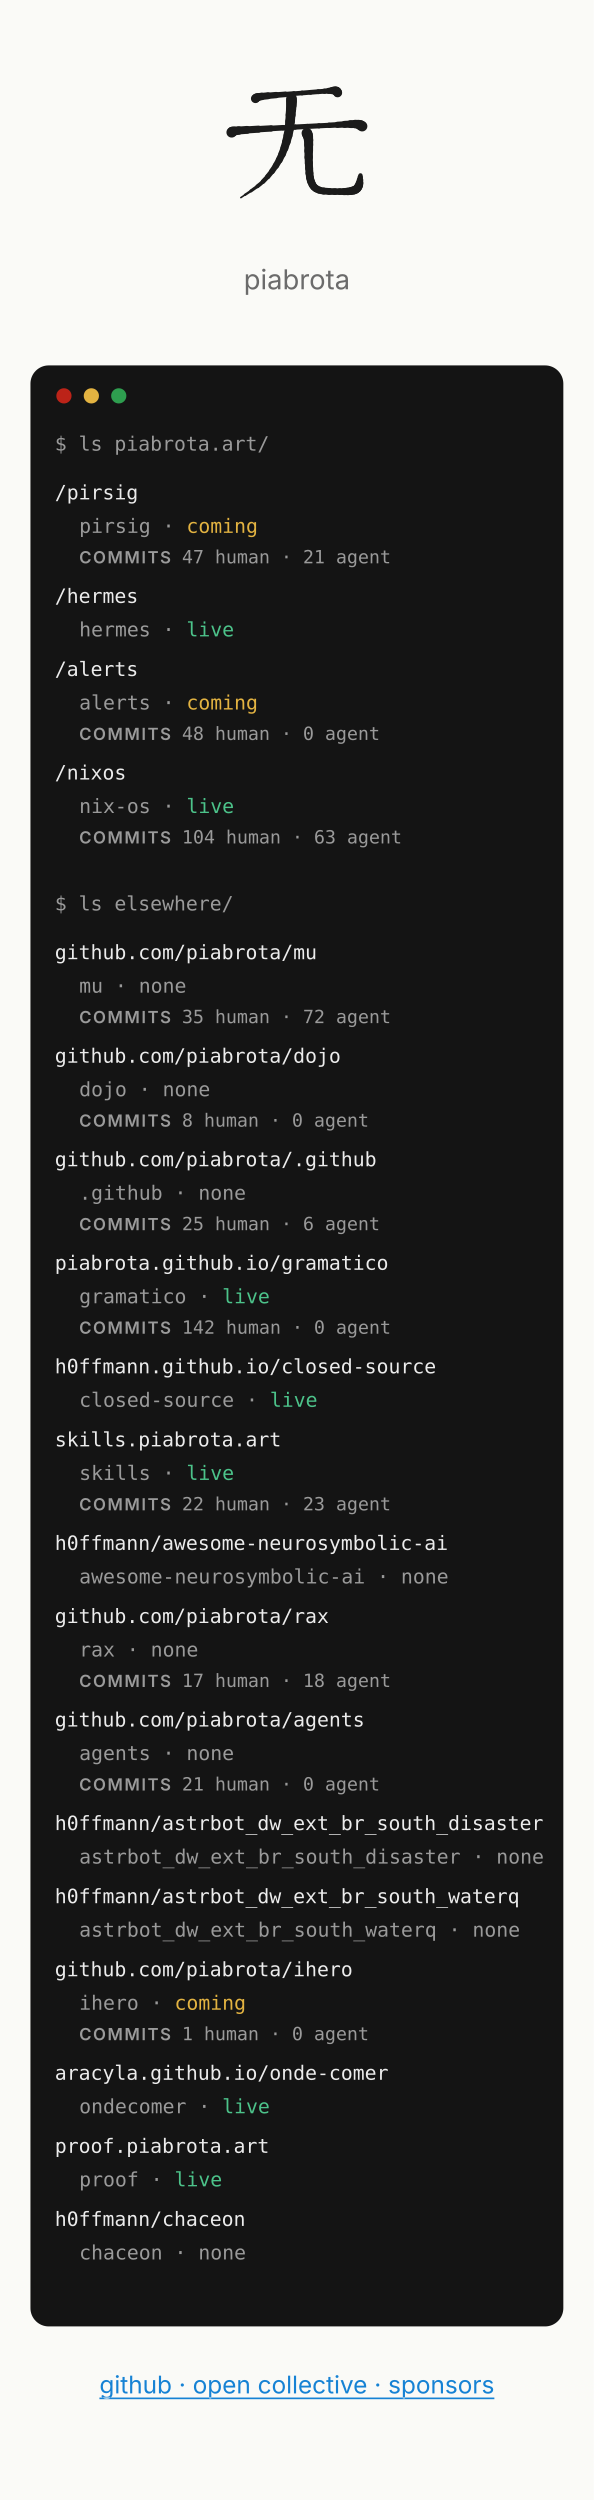
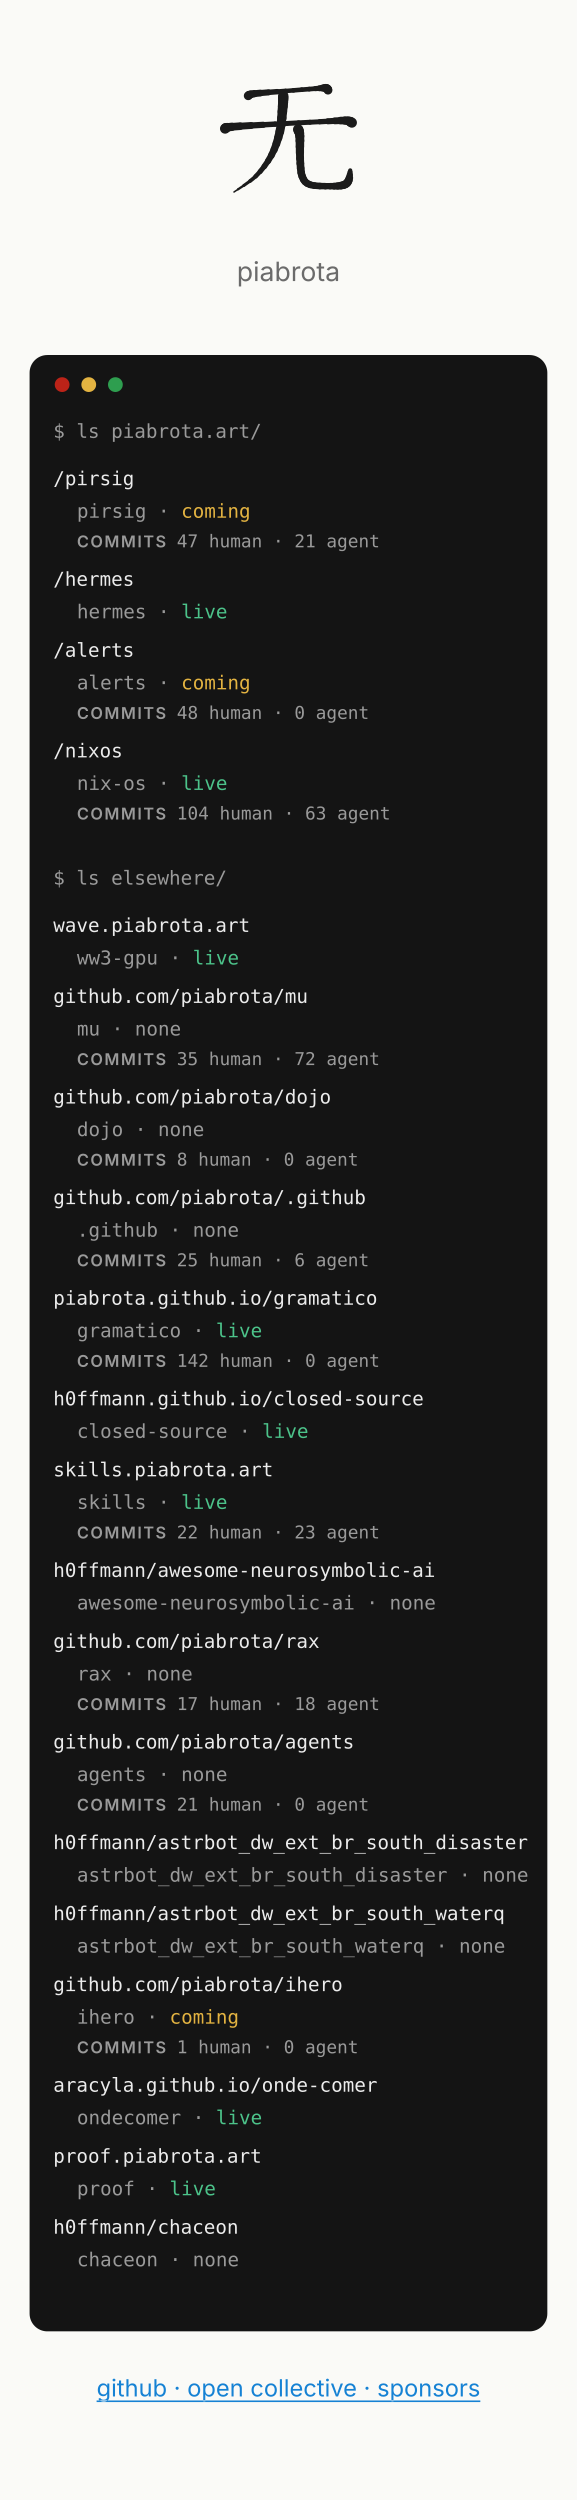
- <svg xmlns="http://www.w3.org/2000/svg" width="390" height="1642" viewBox="0 0 390 1642" font-family="Inter, system-ui, -apple-system, 'Segoe UI', sans-serif" role="img" aria-label="Mockup C, paths: the piabrota.art homepage, 390 px wide">
+ <svg xmlns="http://www.w3.org/2000/svg" width="390" height="1690" viewBox="0 0 390 1690" font-family="Inter, system-ui, -apple-system, 'Segoe UI', sans-serif" role="img" aria-label="Mockup C, paths: the piabrota.art homepage, 390 px wide">
  <defs>
    <style>.l{stroke:#1B1B1B!important}.d{fill:#1B1B1B!important}</style>
  </defs>
-   <rect fill="#FAFAF7" height="1642" width="390" x="0" y="0" />
+   <rect fill="#FAFAF7" height="1690" width="390" x="0" y="0" />
  <svg x="140" y="40" viewBox="0 0 240 240" width="110" height="110" role="img" aria-label="无 (mu, no thing) brushed in its four strokes, by @h0ffmann">
    <style>.l{fill:none;stroke:#1f2328;stroke-linecap:round;stroke-linejoin:round}.d{fill:#1f2328;stroke:none}@media (prefers-color-scheme:dark){.l{stroke:#e6edf3}.d{fill:#e6edf3}}</style>
    <g class="l">
      <path d="M60.6 54 C60.967 53.872 61.127 53.688 61.305 53.467" stroke-width="12.87" />
      <path d="M61.305 53.467 C61.482 53.246 61.677 52.987 62.113 52.707" stroke-width="12.21" />
      <path d="M62.113 52.707 C62.548 52.428 63.224 52.128 64.364 51.824" stroke-width="11.55" />
      <path d="M64.364 51.824 C65.504 51.52 67.108 51.213 69.4 50.92" stroke-width="10.89" />
      <path d="M69.4 50.92 C71.692 50.627 74.785 50.31 78.372 49.982" stroke-width="10.065" />
      <path d="M78.372 49.982 C81.958 49.653 86.038 49.311 90.3 48.967" stroke-width="9.075" />
      <path d="M90.3 48.967 C94.563 48.624 99.008 48.278 103.328 47.94" stroke-width="8.085" />
      <path d="M103.328 47.94 C107.648 47.602 111.842 47.272 115.6 46.96" stroke-width="7.095" />
      <path d="M115.6 46.96 C119.358 46.648 123.369 46.318 127.425 45.987" stroke-width="6.655" />
      <path d="M127.425 45.987 C131.481 45.656 135.583 45.324 139.525 45.007" stroke-width="6.765" />
      <path d="M139.525 45.007 C143.467 44.691 147.248 44.391 150.663 44.124" stroke-width="6.875" />
      <path d="M150.663 44.124 C154.077 43.857 157.125 43.623 159.6 43.44" stroke-width="6.985" />
      <path d="M159.6 43.44 C162.075 43.257 164.08 43.087 165.745 42.942" stroke-width="7.645" />
      <path d="M165.745 42.942 C167.409 42.796 168.732 42.675 169.844 42.587" stroke-width="8.855" />
      <path d="M169.844 42.587 C170.955 42.5 171.855 42.448 172.671 42.44" stroke-width="10.065" />
      <path d="M172.671 42.44 C173.488 42.432 174.221 42.468 175 42.56" stroke-width="11.275" />
      <path d="M175 42.56 C175.779 42.652 176.341 42.858 176.753 43.124" stroke-width="12.045" />
      <path d="M176.753 43.124 C177.166 43.39 177.429 43.715 177.613 44.045" stroke-width="12.375" />
      <path d="M177.613 44.045 C177.796 44.375 177.899 44.71 177.991 44.994" stroke-width="12.705" />
      <path d="M177.991 44.994 C178.082 45.278 178.163 45.512 178.3 45.64" stroke-width="13.035" />
      <path d="M26.5 102.4 C26.912 102.29 26.97 102.139 27.016 101.957" stroke-width="14.96" />
      <path d="M27.016 101.957 C27.061 101.774 27.096 101.561 27.462 101.327" stroke-width="14.08" />
      <path d="M27.462 101.327 C27.829 101.094 28.528 100.839 29.903 100.575" stroke-width="13.2" />
      <path d="M29.903 100.575 C31.278 100.31 33.329 100.035 36.4 99.76" stroke-width="12.32" />
      <path d="M36.4 99.76 C39.471 99.485 43.642 99.178 48.509 98.852" stroke-width="11.33" />
      <path d="M48.509 98.852 C53.376 98.527 58.939 98.183 64.794 97.835" stroke-width="10.23" />
      <path d="M64.794 97.835 C70.649 97.487 76.796 97.134 82.832 96.79" stroke-width="9.13" />
      <path d="M82.832 96.79 C88.868 96.446 94.792 96.112 100.2 95.8" stroke-width="8.03" />
      <path d="M100.2 95.8 C105.608 95.488 111.36 95.168 117.216 94.848" stroke-width="7.453" />
      <path d="M117.216 94.848 C123.071 94.528 129.029 94.21 134.85 93.902" stroke-width="7.398" />
      <path d="M134.85 93.902 C140.671 93.595 146.354 93.3 151.659 93.026" stroke-width="7.343" />
      <path d="M151.659 93.026 C156.965 92.752 161.892 92.5 166.2 92.28" stroke-width="7.288" />
      <path d="M166.2 92.28 C170.508 92.06 174.507 91.826 178.205 91.603" stroke-width="7.838" />
      <path d="M178.205 91.603 C181.904 91.379 185.301 91.166 188.406 90.988" stroke-width="8.993" />
      <path d="M188.406 90.988 C191.511 90.809 194.324 90.664 196.854 90.578" stroke-width="10.148" />
      <path d="M196.854 90.578 C199.383 90.493 201.629 90.465 203.6 90.52" stroke-width="11.303" />
      <path d="M203.6 90.52 C205.571 90.575 207.072 90.763 208.241 91.022" stroke-width="12.32" />
      <path d="M208.241 91.022 C209.409 91.281 210.246 91.611 210.888 91.95" stroke-width="13.2" />
      <path d="M210.888 91.95 C211.529 92.289 211.976 92.638 212.366 92.933" stroke-width="14.08" />
      <path d="M212.366 92.933 C212.755 93.229 213.088 93.472 213.5 93.6" stroke-width="14.96" />
      <path d="M112.3 54 C112.273 54.642 112.27 55.375 112.269 56.252" stroke-width="15.29" />
      <path d="M112.269 56.252 C112.268 57.128 112.268 58.148 112.245 59.363" stroke-width="15.07" />
      <path d="M112.245 59.363 C112.222 60.577 112.176 61.986 112.083 63.642" stroke-width="14.85" />
      <path d="M112.083 63.642 C111.991 65.298 111.851 67.2 111.64 69.4" stroke-width="14.63" />
      <path d="M111.64 69.4 C111.429 71.6 111.225 74.281 110.994 77.255" stroke-width="14.3" />
      <path d="M110.994 77.255 C110.762 80.228 110.503 83.494 110.183 86.863" stroke-width="13.86" />
      <path d="M110.183 86.863 C109.862 90.231 109.479 93.703 109 97.089" stroke-width="13.42" />
      <path d="M109 97.089 C108.521 100.475 107.946 103.775 107.24 106.8" stroke-width="12.98" />
      <path d="M107.24 106.8 C106.534 109.825 105.769 112.85 104.925 115.858" stroke-width="12.375" />
      <path d="M104.925 115.858 C104.081 118.866 103.159 121.856 102.139 124.813" stroke-width="11.605" />
      <path d="M102.139 124.813 C101.119 127.769 100.002 130.691 98.768 133.561" stroke-width="10.835" />
      <path d="M98.768 133.561 C97.535 136.431 96.185 139.25 94.7 142" stroke-width="10.065" />
      <path d="M94.7 142 C93.215 144.75 91.602 147.489 89.874 150.19" stroke-width="9.24" />
      <path d="M89.874 150.19 C88.146 152.891 86.303 155.555 84.36 158.156" stroke-width="8.36" />
      <path d="M84.36 158.156 C82.417 160.757 80.372 163.295 78.241 165.745" stroke-width="7.48" />
      <path d="M78.241 165.745 C76.11 168.194 73.892 170.554 71.6 172.8" stroke-width="6.6" />
      <path d="M71.6 172.8 C69.308 175.046 66.501 177.372 63.496 179.658" stroke-width="5.61" />
      <path d="M63.496 179.658 C60.491 181.944 57.289 184.19 54.206 186.275" stroke-width="4.51" />
      <path d="M54.206 186.275 C51.124 188.36 48.162 190.285 45.638 191.93" stroke-width="3.41" />
      <path d="M45.638 191.93 C43.115 193.574 41.029 194.938 39.7 195.9" stroke-width="2.31" />
      <path d="M134.3 103.5 C134.401 103.913 134.573 104.291 134.781 104.738" stroke-width="15.125" />
      <path d="M134.781 104.738 C134.99 105.184 135.235 105.7 135.483 106.388" stroke-width="14.575" />
      <path d="M135.483 106.388 C135.73 107.075 135.98 107.934 136.198 109.069" stroke-width="14.025" />
      <path d="M136.198 109.069 C136.415 110.203 136.601 111.613 136.72 113.4" stroke-width="13.475" />
      <path d="M136.72 113.4 C136.839 115.188 136.89 117.525 136.907 120.18" stroke-width="12.98" />
      <path d="M136.907 120.18 C136.925 122.836 136.91 125.809 136.899 128.869" stroke-width="12.54" />
      <path d="M136.899 128.869 C136.887 131.928 136.879 135.073 136.911 138.073" stroke-width="12.1" />
      <path d="M136.911 138.073 C136.942 141.072 137.013 143.925 137.16 146.4" stroke-width="11.66" />
      <path d="M137.16 146.4 C137.307 148.875 137.419 151.359 137.543 153.794" stroke-width="11.385" />
      <path d="M137.543 153.794 C137.668 156.229 137.804 158.615 137.999 160.893" stroke-width="11.275" />
      <path d="M137.999 160.893 C138.194 163.17 138.447 165.341 138.805 167.345" stroke-width="11.165" />
      <path d="M138.805 167.345 C139.163 169.349 139.626 171.187 140.24 172.8" stroke-width="11.055" />
      <path d="M140.24 172.8 C140.854 174.413 141.459 175.839 142.129 177.107" stroke-width="10.89" />
      <path d="M142.129 177.107 C142.799 178.376 143.533 179.487 144.406 180.473" stroke-width="10.67" />
      <path d="M144.406 180.473 C145.279 181.458 146.291 182.317 147.515 183.082" stroke-width="10.45" />
      <path d="M147.515 183.082 C148.74 183.846 150.177 184.515 151.9 185.12" stroke-width="10.23" />
      <path d="M151.9 185.12 C153.623 185.725 155.826 186.16 158.289 186.474" stroke-width="10.01" />
      <path d="M158.289 186.474 C160.752 186.788 163.475 186.981 166.241 187.1" stroke-width="9.79" />
      <path d="M166.241 187.1 C169.007 187.219 171.816 187.265 174.448 187.286" stroke-width="9.57" />
      <path d="M174.448 187.286 C177.081 187.306 179.538 187.302 181.6 187.32" stroke-width="9.35" />
      <path d="M181.6 187.32 C183.663 187.338 185.647 187.329 187.535 187.282" stroke-width="9.57" />
      <path d="M187.535 187.282 C189.423 187.235 191.214 187.15 192.889 187.017" stroke-width="10.23" />
      <path d="M192.889 187.017 C194.564 186.885 196.123 186.704 197.548 186.464" stroke-width="10.89" />
      <path d="M197.548 186.464 C198.973 186.225 200.263 185.927 201.4 185.56" stroke-width="11.55" />
      <path d="M201.4 185.56 C202.537 185.193 203.472 184.795 204.26 184.347" stroke-width="11.88" />
      <path d="M204.26 184.347 C205.048 183.899 205.69 183.401 206.24 182.837" stroke-width="11.88" />
      <path d="M206.24 182.837 C206.79 182.274 207.248 181.644 207.67 180.93" stroke-width="11.88" />
      <path d="M207.67 180.93 C208.092 180.216 208.477 179.418 208.88 178.52" stroke-width="11.88" />
      <path d="M208.88 178.52 C209.283 177.622 209.6 176.416 209.853 175.076" stroke-width="11.055" />
      <path d="M209.853 175.076 C210.106 173.735 210.296 172.259 210.448 170.82" stroke-width="9.405" />
      <path d="M210.448 170.82 C210.599 169.381 210.711 167.978 210.808 166.784" stroke-width="7.755" />
      <path d="M210.808 166.784 C210.906 165.59 210.988 164.605 211.08 164" stroke-width="6.105" />
    </g>
  </svg>
  <text fill="#6B6B6B" font-size="18" text-anchor="middle" x="195" y="190">piabrota</text>
-   <rect fill="#141414" height="1288" rx="12" width="350" x="20" y="240" />
+   <rect fill="#141414" height="1336" rx="12" width="350" x="20" y="240" />
  <circle cx="42" cy="260" fill="#BC2318" r="5" />
  <circle cx="60" cy="260" fill="#E3B341" r="5" />
  <circle cx="78" cy="260" fill="#2E9E4F" r="5" />
  <g font-family="'JetBrains Mono', ui-monospace, monospace" font-size="13">
    <text fill="#9A9A9A" x="36" y="296">$ ls piabrota.art/</text>
    <text fill="#ECECEC" x="36" y="328">/pirsig</text>
    <text fill="#9A9A9A" x="52" y="350">pirsig · <tspan fill="#E3B341">coming</tspan>
    </text>
    <text fill="#9A9A9A" font-size="12" x="52" y="370">
      <tspan font-family="Inter, sans-serif" font-size="11" font-weight="600" letter-spacing="1">COMMITS</tspan>  47 human · 21 agent</text>
    <text fill="#ECECEC" x="36" y="396">/hermes</text>
    <text fill="#9A9A9A" x="52" y="418">hermes · <tspan fill="#4CC38A">live</tspan>
    </text>
    <text fill="#ECECEC" x="36" y="444">/alerts</text>
    <text fill="#9A9A9A" x="52" y="466">alerts · <tspan fill="#E3B341">coming</tspan>
    </text>
    <text fill="#9A9A9A" font-size="12" x="52" y="486">
      <tspan font-family="Inter, sans-serif" font-size="11" font-weight="600" letter-spacing="1">COMMITS</tspan>  48 human · 0 agent</text>
    <text fill="#ECECEC" x="36" y="512">/nixos</text>
    <text fill="#9A9A9A" x="52" y="534">nix-os · <tspan fill="#4CC38A">live</tspan>
    </text>
    <text fill="#9A9A9A" font-size="12" x="52" y="554">
      <tspan font-family="Inter, sans-serif" font-size="11" font-weight="600" letter-spacing="1">COMMITS</tspan>  104 human · 63 agent</text>
    <text fill="#9A9A9A" x="36" y="598">$ ls elsewhere/</text>
-     <text fill="#ECECEC" x="36" y="630">github.com/piabrota/mu</text>
-     <text fill="#9A9A9A" x="52" y="652">mu · <tspan fill="#9A9A9A">none</tspan>
+     <text fill="#ECECEC" x="36" y="630">wave.piabrota.art</text>
+     <text fill="#9A9A9A" x="52" y="652">ww3-gpu · <tspan fill="#4CC38A">live</tspan>
    </text>
-     <text fill="#9A9A9A" font-size="12" x="52" y="672">
+     <text fill="#ECECEC" x="36" y="678">github.com/piabrota/mu</text>
+     <text fill="#9A9A9A" x="52" y="700">mu · <tspan fill="#9A9A9A">none</tspan>
+     </text>
+     <text fill="#9A9A9A" font-size="12" x="52" y="720">
      <tspan font-family="Inter, sans-serif" font-size="11" font-weight="600" letter-spacing="1">COMMITS</tspan>  35 human · 72 agent</text>
-     <text fill="#ECECEC" x="36" y="698">github.com/piabrota/dojo</text>
-     <text fill="#9A9A9A" x="52" y="720">dojo · <tspan fill="#9A9A9A">none</tspan>
+     <text fill="#ECECEC" x="36" y="746">github.com/piabrota/dojo</text>
+     <text fill="#9A9A9A" x="52" y="768">dojo · <tspan fill="#9A9A9A">none</tspan>
    </text>
-     <text fill="#9A9A9A" font-size="12" x="52" y="740">
+     <text fill="#9A9A9A" font-size="12" x="52" y="788">
      <tspan font-family="Inter, sans-serif" font-size="11" font-weight="600" letter-spacing="1">COMMITS</tspan>  8 human · 0 agent</text>
-     <text fill="#ECECEC" x="36" y="766">github.com/piabrota/.github</text>
-     <text fill="#9A9A9A" x="52" y="788">.github · <tspan fill="#9A9A9A">none</tspan>
+     <text fill="#ECECEC" x="36" y="814">github.com/piabrota/.github</text>
+     <text fill="#9A9A9A" x="52" y="836">.github · <tspan fill="#9A9A9A">none</tspan>
    </text>
-     <text fill="#9A9A9A" font-size="12" x="52" y="808">
+     <text fill="#9A9A9A" font-size="12" x="52" y="856">
      <tspan font-family="Inter, sans-serif" font-size="11" font-weight="600" letter-spacing="1">COMMITS</tspan>  25 human · 6 agent</text>
-     <text fill="#ECECEC" x="36" y="834">piabrota.github.io/gramatico</text>
-     <text fill="#9A9A9A" x="52" y="856">gramatico · <tspan fill="#4CC38A">live</tspan>
+     <text fill="#ECECEC" x="36" y="882">piabrota.github.io/gramatico</text>
+     <text fill="#9A9A9A" x="52" y="904">gramatico · <tspan fill="#4CC38A">live</tspan>
    </text>
-     <text fill="#9A9A9A" font-size="12" x="52" y="876">
+     <text fill="#9A9A9A" font-size="12" x="52" y="924">
      <tspan font-family="Inter, sans-serif" font-size="11" font-weight="600" letter-spacing="1">COMMITS</tspan>  142 human · 0 agent</text>
-     <text fill="#ECECEC" x="36" y="902">h0ffmann.github.io/closed-source</text>
-     <text fill="#9A9A9A" x="52" y="924">closed-source · <tspan fill="#4CC38A">live</tspan>
+     <text fill="#ECECEC" x="36" y="950">h0ffmann.github.io/closed-source</text>
+     <text fill="#9A9A9A" x="52" y="972">closed-source · <tspan fill="#4CC38A">live</tspan>
    </text>
-     <text fill="#ECECEC" x="36" y="950">skills.piabrota.art</text>
-     <text fill="#9A9A9A" x="52" y="972">skills · <tspan fill="#4CC38A">live</tspan>
+     <text fill="#ECECEC" x="36" y="998">skills.piabrota.art</text>
+     <text fill="#9A9A9A" x="52" y="1020">skills · <tspan fill="#4CC38A">live</tspan>
    </text>
-     <text fill="#9A9A9A" font-size="12" x="52" y="992">
+     <text fill="#9A9A9A" font-size="12" x="52" y="1040">
      <tspan font-family="Inter, sans-serif" font-size="11" font-weight="600" letter-spacing="1">COMMITS</tspan>  22 human · 23 agent</text>
-     <text fill="#ECECEC" x="36" y="1018">h0ffmann/awesome-neurosymbolic-ai</text>
-     <text fill="#9A9A9A" x="52" y="1040">awesome-neurosymbolic-ai · <tspan fill="#9A9A9A">none</tspan>
+     <text fill="#ECECEC" x="36" y="1066">h0ffmann/awesome-neurosymbolic-ai</text>
+     <text fill="#9A9A9A" x="52" y="1088">awesome-neurosymbolic-ai · <tspan fill="#9A9A9A">none</tspan>
    </text>
-     <text fill="#ECECEC" x="36" y="1066">github.com/piabrota/rax</text>
-     <text fill="#9A9A9A" x="52" y="1088">rax · <tspan fill="#9A9A9A">none</tspan>
+     <text fill="#ECECEC" x="36" y="1114">github.com/piabrota/rax</text>
+     <text fill="#9A9A9A" x="52" y="1136">rax · <tspan fill="#9A9A9A">none</tspan>
    </text>
-     <text fill="#9A9A9A" font-size="12" x="52" y="1108">
+     <text fill="#9A9A9A" font-size="12" x="52" y="1156">
      <tspan font-family="Inter, sans-serif" font-size="11" font-weight="600" letter-spacing="1">COMMITS</tspan>  17 human · 18 agent</text>
-     <text fill="#ECECEC" x="36" y="1134">github.com/piabrota/agents</text>
-     <text fill="#9A9A9A" x="52" y="1156">agents · <tspan fill="#9A9A9A">none</tspan>
+     <text fill="#ECECEC" x="36" y="1182">github.com/piabrota/agents</text>
+     <text fill="#9A9A9A" x="52" y="1204">agents · <tspan fill="#9A9A9A">none</tspan>
    </text>
-     <text fill="#9A9A9A" font-size="12" x="52" y="1176">
+     <text fill="#9A9A9A" font-size="12" x="52" y="1224">
      <tspan font-family="Inter, sans-serif" font-size="11" font-weight="600" letter-spacing="1">COMMITS</tspan>  21 human · 0 agent</text>
-     <text fill="#ECECEC" x="36" y="1202">h0ffmann/astrbot_dw_ext_br_south_disaster</text>
-     <text fill="#9A9A9A" x="52" y="1224">astrbot_dw_ext_br_south_disaster · <tspan fill="#9A9A9A">none</tspan>
+     <text fill="#ECECEC" x="36" y="1250">h0ffmann/astrbot_dw_ext_br_south_disaster</text>
+     <text fill="#9A9A9A" x="52" y="1272">astrbot_dw_ext_br_south_disaster · <tspan fill="#9A9A9A">none</tspan>
    </text>
-     <text fill="#ECECEC" x="36" y="1250">h0ffmann/astrbot_dw_ext_br_south_waterq</text>
-     <text fill="#9A9A9A" x="52" y="1272">astrbot_dw_ext_br_south_waterq · <tspan fill="#9A9A9A">none</tspan>
+     <text fill="#ECECEC" x="36" y="1298">h0ffmann/astrbot_dw_ext_br_south_waterq</text>
+     <text fill="#9A9A9A" x="52" y="1320">astrbot_dw_ext_br_south_waterq · <tspan fill="#9A9A9A">none</tspan>
    </text>
-     <text fill="#ECECEC" x="36" y="1298">github.com/piabrota/ihero</text>
-     <text fill="#9A9A9A" x="52" y="1320">ihero · <tspan fill="#E3B341">coming</tspan>
+     <text fill="#ECECEC" x="36" y="1346">github.com/piabrota/ihero</text>
+     <text fill="#9A9A9A" x="52" y="1368">ihero · <tspan fill="#E3B341">coming</tspan>
    </text>
-     <text fill="#9A9A9A" font-size="12" x="52" y="1340">
+     <text fill="#9A9A9A" font-size="12" x="52" y="1388">
      <tspan font-family="Inter, sans-serif" font-size="11" font-weight="600" letter-spacing="1">COMMITS</tspan>  1 human · 0 agent</text>
-     <text fill="#ECECEC" x="36" y="1366">aracyla.github.io/onde-comer</text>
-     <text fill="#9A9A9A" x="52" y="1388">ondecomer · <tspan fill="#4CC38A">live</tspan>
+     <text fill="#ECECEC" x="36" y="1414">aracyla.github.io/onde-comer</text>
+     <text fill="#9A9A9A" x="52" y="1436">ondecomer · <tspan fill="#4CC38A">live</tspan>
    </text>
-     <text fill="#ECECEC" x="36" y="1414">proof.piabrota.art</text>
-     <text fill="#9A9A9A" x="52" y="1436">proof · <tspan fill="#4CC38A">live</tspan>
+     <text fill="#ECECEC" x="36" y="1462">proof.piabrota.art</text>
+     <text fill="#9A9A9A" x="52" y="1484">proof · <tspan fill="#4CC38A">live</tspan>
    </text>
-     <text fill="#ECECEC" x="36" y="1462">h0ffmann/chaceon</text>
-     <text fill="#9A9A9A" x="52" y="1484">chaceon · <tspan fill="#9A9A9A">none</tspan>
+     <text fill="#ECECEC" x="36" y="1510">h0ffmann/chaceon</text>
+     <text fill="#9A9A9A" x="52" y="1532">chaceon · <tspan fill="#9A9A9A">none</tspan>
    </text>
  </g>
-   <text fill="#1682D4" font-size="16" text-anchor="middle" text-decoration="underline" x="195" y="1572">github · open collective · sponsors</text>
+   <text fill="#1682D4" font-size="16" text-anchor="middle" text-decoration="underline" x="195" y="1620">github · open collective · sponsors</text>
</svg>
